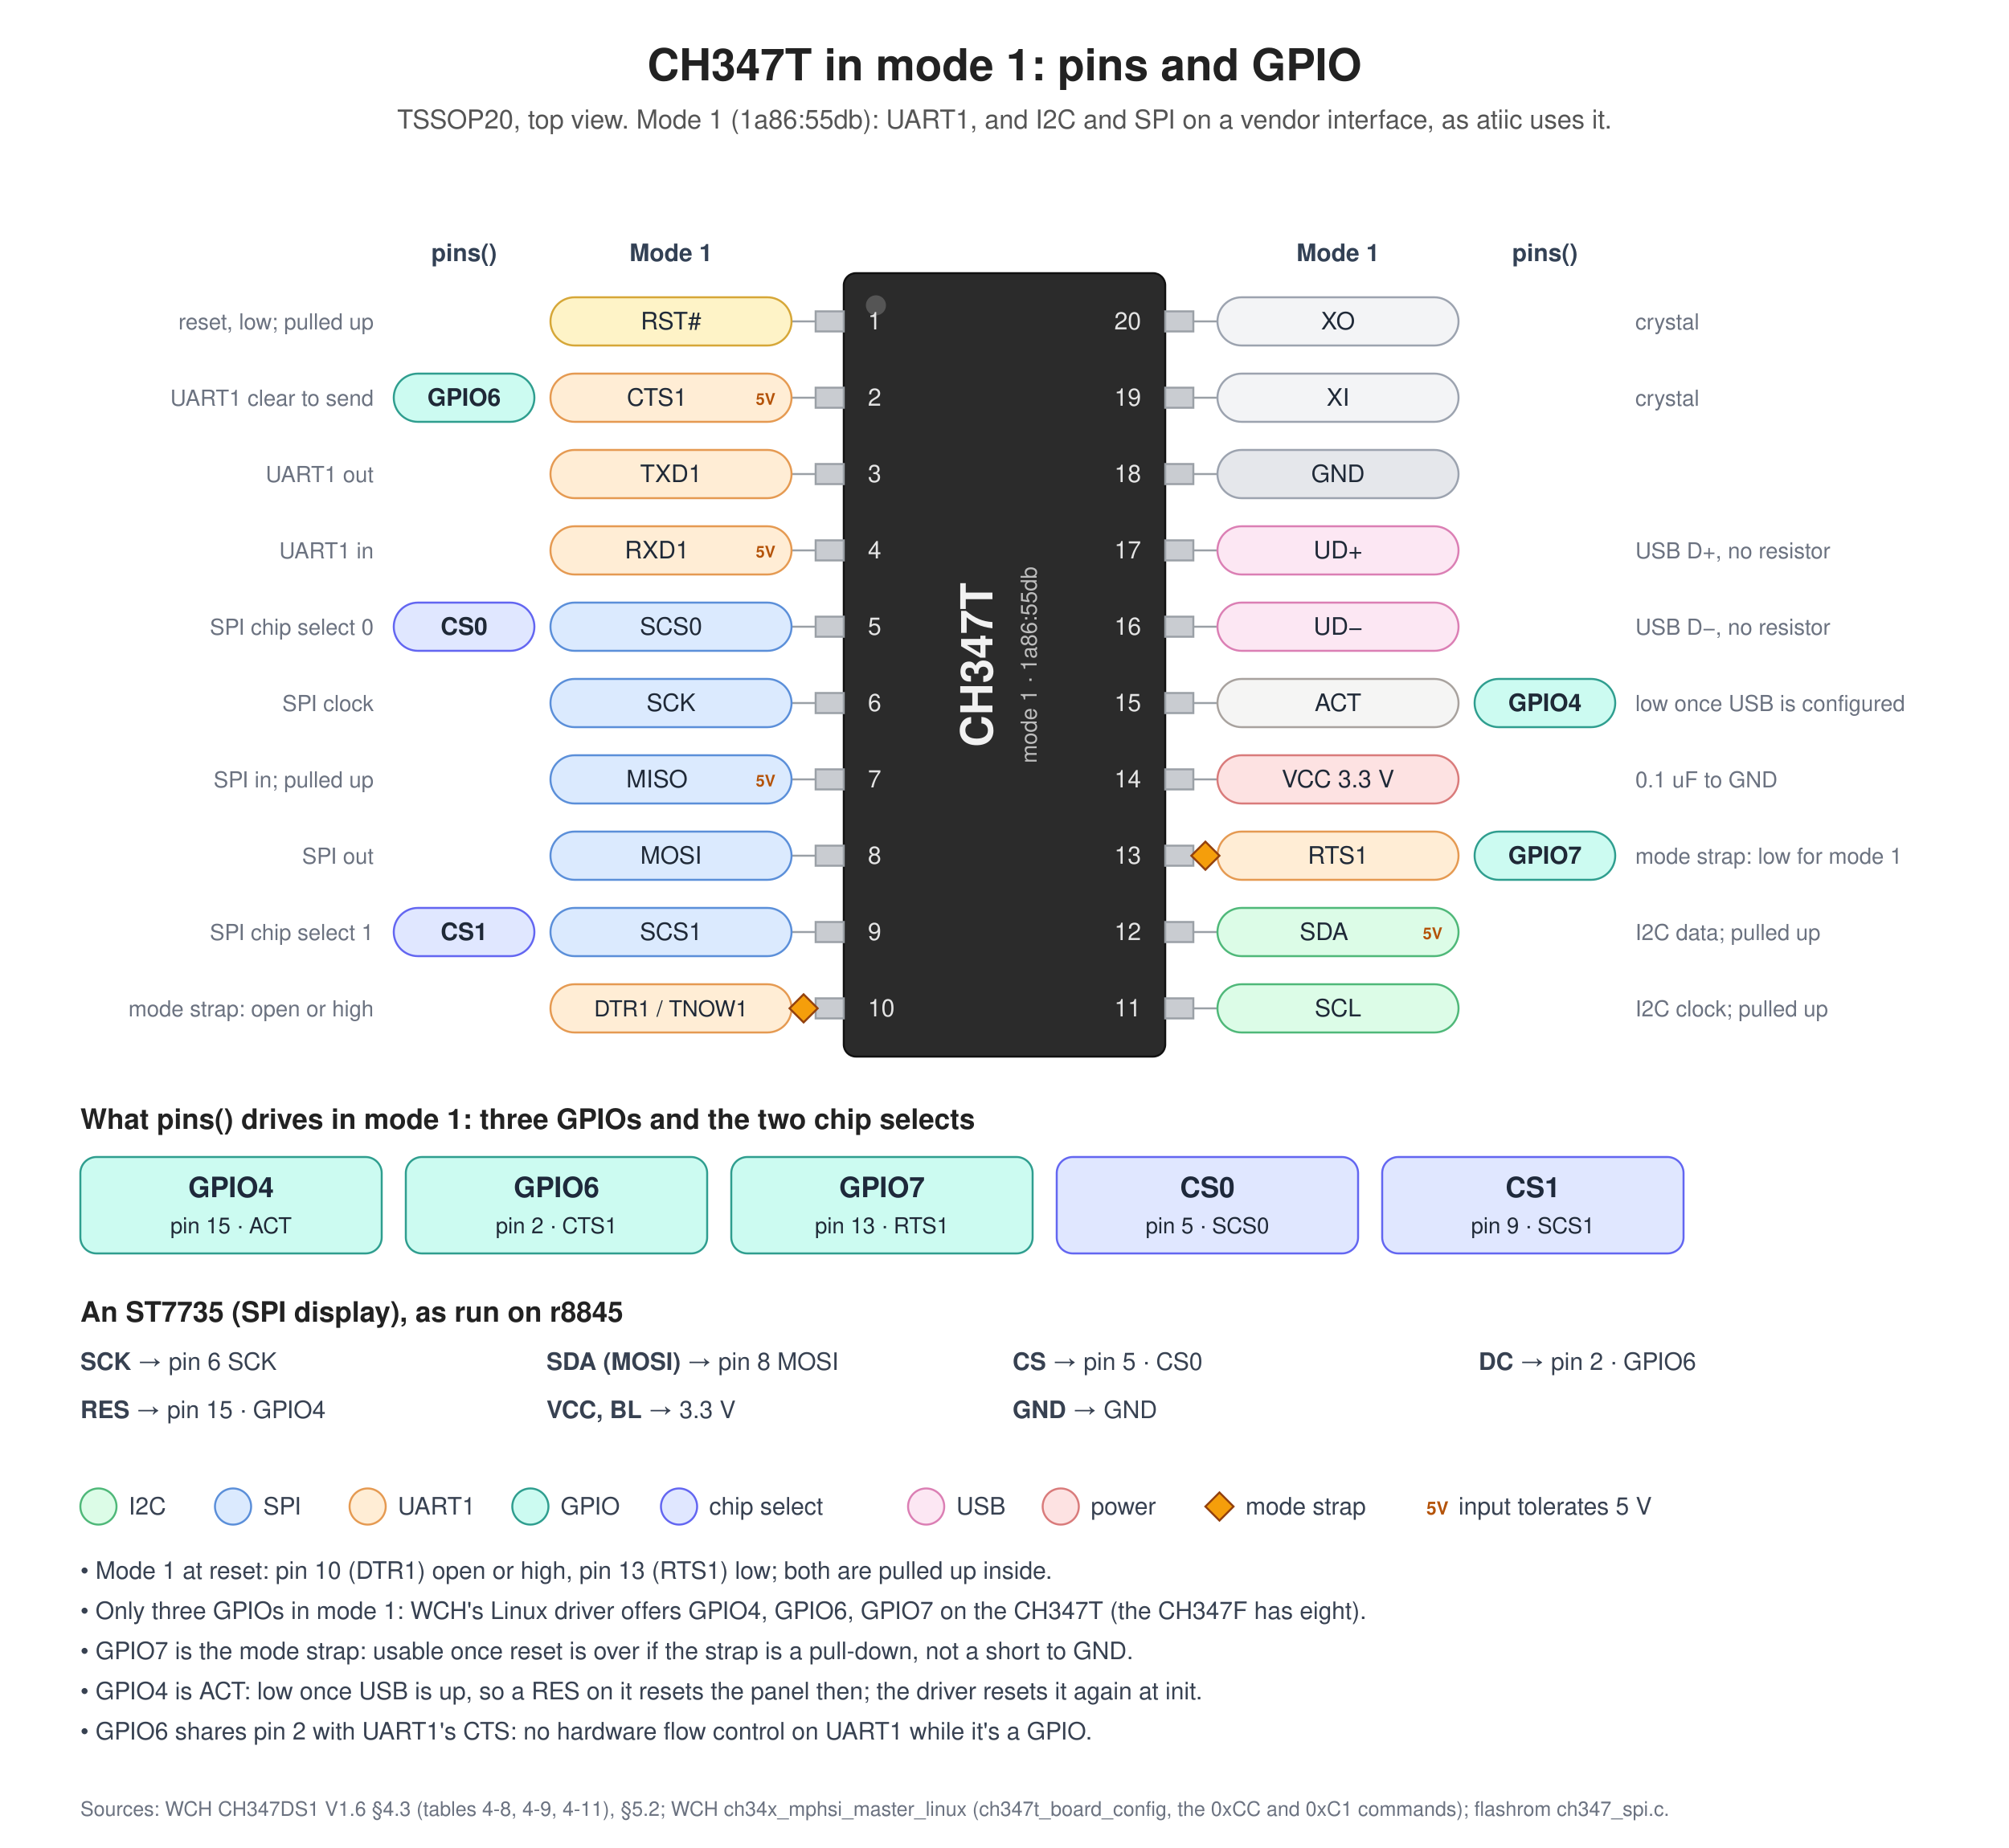
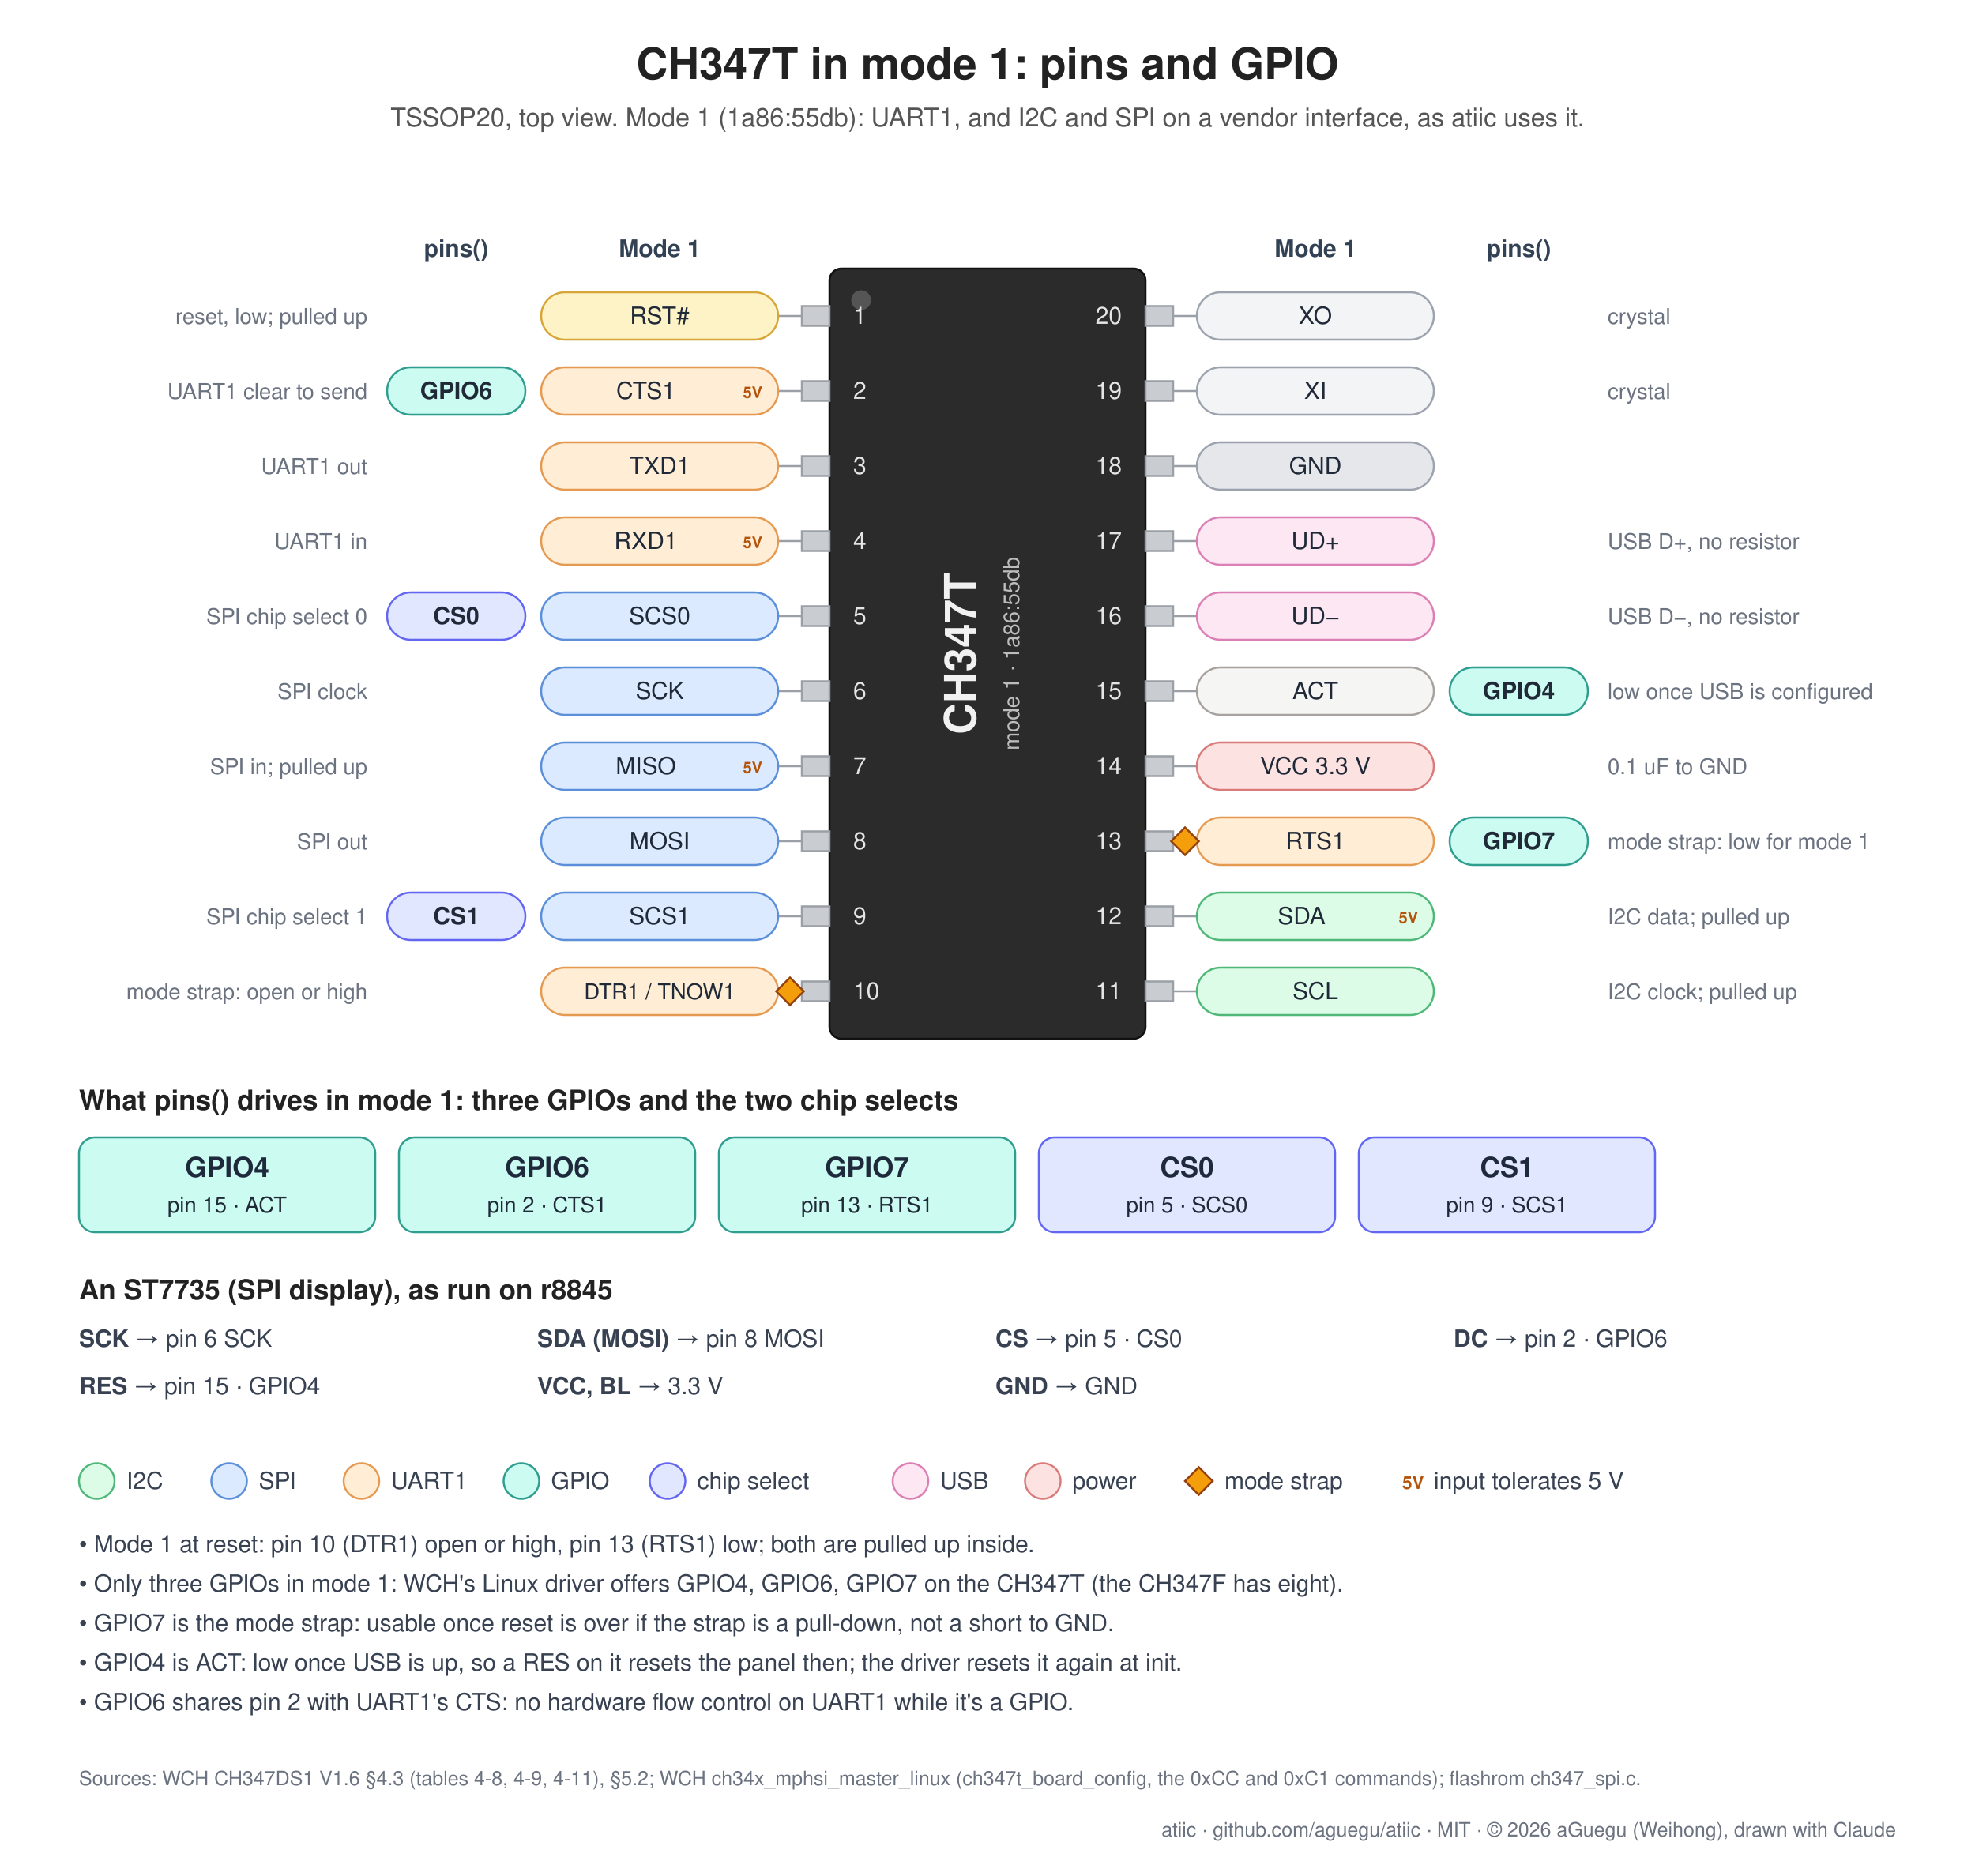
- <svg xmlns="http://www.w3.org/2000/svg" viewBox="0 0 1000 920" width="1000" height="920" font-family="Helvetica, Arial, sans-serif">
-   <rect width="1000" height="920" fill="#ffffff" />
+ <svg xmlns="http://www.w3.org/2000/svg" viewBox="0 0 1000 950" width="1000" height="950" font-family="Helvetica, Arial, sans-serif">
+   <rect width="1000" height="950" fill="#ffffff" />
  <text x="500.0" y="40" text-anchor="middle" font-size="22" font-weight="bold" fill="#222">CH347T in mode 1: pins and GPIO</text>
  <text x="500.0" y="64" text-anchor="middle" font-size="13" fill="#555">TSSOP20, top view. Mode 1 (1a86:55db): UART1, and I2C and SPI on a vendor interface, as atiic uses it.</text>
  <text x="334.0" y="130" text-anchor="middle" font-size="12" font-weight="bold" fill="#334155">Mode 1</text>
  <text x="231.0" y="130" text-anchor="middle" font-size="12" font-weight="bold" fill="#334155">pins()</text>
  <text x="666.0" y="130" text-anchor="middle" font-size="12" font-weight="bold" fill="#334155">Mode 1</text>
  <text x="769.0" y="130" text-anchor="middle" font-size="12" font-weight="bold" fill="#334155">pins()</text>
  <rect x="420" y="136" width="160" height="390" rx="6" fill="#2b2b2b" stroke="#111" />
  <circle cx="436" cy="152" r="5" fill="#555" />
  <text transform="translate(494.0 331.0) rotate(-90)" text-anchor="middle" font-size="22" font-weight="bold" fill="#f1f1f1">CH347T</text>
  <text transform="translate(516.0 331.0) rotate(-90)" text-anchor="middle" font-size="11" fill="#bdbdbd">mode 1 · 1a86:55db</text>
  <rect x="406" y="155" width="14" height="10" fill="#c9ccd1" stroke="#9aa0a6" />
  <text x="432" y="164" font-size="12" fill="#e5e5e5">1</text>
  <line x1="406" y1="160" x2="394" y2="160" stroke="#9aa0a6" />
  <rect x="274" y="148" width="120" height="24" rx="12" fill="#fef3c7" stroke="#d6a738" />
  <text x="334.0" y="164" text-anchor="middle" font-size="12" fill="#1f2937">RST#</text>
  <text x="186" y="164" text-anchor="end" font-size="11" fill="#6b7280">reset, low; pulled up</text>
  <rect x="406" y="193" width="14" height="10" fill="#c9ccd1" stroke="#9aa0a6" />
  <text x="432" y="202" font-size="12" fill="#e5e5e5">2</text>
  <line x1="406" y1="198" x2="394" y2="198" stroke="#9aa0a6" />
  <rect x="274" y="186" width="120" height="24" rx="12" fill="#ffedd5" stroke="#e59a52" />
  <text x="327.0" y="202" text-anchor="middle" font-size="12" fill="#1f2937">CTS1</text>
  <text x="386" y="201.5" text-anchor="end" font-size="8" font-weight="bold" fill="#b45309">5V</text>
  <rect x="196" y="186" width="70" height="24" rx="12" fill="#ccfbf1" stroke="#2f9e8f" />
  <text x="231.0" y="202" text-anchor="middle" font-size="12" font-weight="bold" fill="#1f2937">GPIO6</text>
  <text x="186" y="202" text-anchor="end" font-size="11" fill="#6b7280">UART1 clear to send</text>
  <rect x="406" y="231" width="14" height="10" fill="#c9ccd1" stroke="#9aa0a6" />
  <text x="432" y="240" font-size="12" fill="#e5e5e5">3</text>
  <line x1="406" y1="236" x2="394" y2="236" stroke="#9aa0a6" />
  <rect x="274" y="224" width="120" height="24" rx="12" fill="#ffedd5" stroke="#e59a52" />
  <text x="334.0" y="240" text-anchor="middle" font-size="12" fill="#1f2937">TXD1</text>
  <text x="186" y="240" text-anchor="end" font-size="11" fill="#6b7280">UART1 out</text>
  <rect x="406" y="269" width="14" height="10" fill="#c9ccd1" stroke="#9aa0a6" />
  <text x="432" y="278" font-size="12" fill="#e5e5e5">4</text>
  <line x1="406" y1="274" x2="394" y2="274" stroke="#9aa0a6" />
  <rect x="274" y="262" width="120" height="24" rx="12" fill="#ffedd5" stroke="#e59a52" />
  <text x="327.0" y="278" text-anchor="middle" font-size="12" fill="#1f2937">RXD1</text>
  <text x="386" y="277.5" text-anchor="end" font-size="8" font-weight="bold" fill="#b45309">5V</text>
  <text x="186" y="278" text-anchor="end" font-size="11" fill="#6b7280">UART1 in</text>
  <rect x="406" y="307" width="14" height="10" fill="#c9ccd1" stroke="#9aa0a6" />
  <text x="432" y="316" font-size="12" fill="#e5e5e5">5</text>
  <line x1="406" y1="312" x2="394" y2="312" stroke="#9aa0a6" />
  <rect x="274" y="300" width="120" height="24" rx="12" fill="#dbeafe" stroke="#5b8fd9" />
  <text x="334.0" y="316" text-anchor="middle" font-size="12" fill="#1f2937">SCS0</text>
  <rect x="196" y="300" width="70" height="24" rx="12" fill="#e0e7ff" stroke="#6366f1" />
  <text x="231.0" y="316" text-anchor="middle" font-size="12" font-weight="bold" fill="#1f2937">CS0</text>
  <text x="186" y="316" text-anchor="end" font-size="11" fill="#6b7280">SPI chip select 0</text>
  <rect x="406" y="345" width="14" height="10" fill="#c9ccd1" stroke="#9aa0a6" />
  <text x="432" y="354" font-size="12" fill="#e5e5e5">6</text>
  <line x1="406" y1="350" x2="394" y2="350" stroke="#9aa0a6" />
  <rect x="274" y="338" width="120" height="24" rx="12" fill="#dbeafe" stroke="#5b8fd9" />
  <text x="334.0" y="354" text-anchor="middle" font-size="12" fill="#1f2937">SCK</text>
  <text x="186" y="354" text-anchor="end" font-size="11" fill="#6b7280">SPI clock</text>
  <rect x="406" y="383" width="14" height="10" fill="#c9ccd1" stroke="#9aa0a6" />
  <text x="432" y="392" font-size="12" fill="#e5e5e5">7</text>
  <line x1="406" y1="388" x2="394" y2="388" stroke="#9aa0a6" />
  <rect x="274" y="376" width="120" height="24" rx="12" fill="#dbeafe" stroke="#5b8fd9" />
  <text x="327.0" y="392" text-anchor="middle" font-size="12" fill="#1f2937">MISO</text>
  <text x="386" y="391.5" text-anchor="end" font-size="8" font-weight="bold" fill="#b45309">5V</text>
  <text x="186" y="392" text-anchor="end" font-size="11" fill="#6b7280">SPI in; pulled up</text>
  <rect x="406" y="421" width="14" height="10" fill="#c9ccd1" stroke="#9aa0a6" />
  <text x="432" y="430" font-size="12" fill="#e5e5e5">8</text>
  <line x1="406" y1="426" x2="394" y2="426" stroke="#9aa0a6" />
  <rect x="274" y="414" width="120" height="24" rx="12" fill="#dbeafe" stroke="#5b8fd9" />
  <text x="334.0" y="430" text-anchor="middle" font-size="12" fill="#1f2937">MOSI</text>
  <text x="186" y="430" text-anchor="end" font-size="11" fill="#6b7280">SPI out</text>
  <rect x="406" y="459" width="14" height="10" fill="#c9ccd1" stroke="#9aa0a6" />
  <text x="432" y="468" font-size="12" fill="#e5e5e5">9</text>
  <line x1="406" y1="464" x2="394" y2="464" stroke="#9aa0a6" />
  <rect x="274" y="452" width="120" height="24" rx="12" fill="#dbeafe" stroke="#5b8fd9" />
  <text x="334.0" y="468" text-anchor="middle" font-size="12" fill="#1f2937">SCS1</text>
  <rect x="196" y="452" width="70" height="24" rx="12" fill="#e0e7ff" stroke="#6366f1" />
  <text x="231.0" y="468" text-anchor="middle" font-size="12" font-weight="bold" fill="#1f2937">CS1</text>
  <text x="186" y="468" text-anchor="end" font-size="11" fill="#6b7280">SPI chip select 1</text>
  <rect x="406" y="497" width="14" height="10" fill="#c9ccd1" stroke="#9aa0a6" />
  <text x="432" y="506" font-size="12" fill="#e5e5e5">10</text>
  <line x1="406" y1="502" x2="394" y2="502" stroke="#9aa0a6" />
  <rect x="274" y="490" width="120" height="24" rx="12" fill="#ffedd5" stroke="#e59a52" />
  <text x="334.0" y="506" text-anchor="middle" font-size="11" fill="#1f2937">DTR1 / TNOW1</text>
  <text x="186" y="506" text-anchor="end" font-size="11" fill="#6b7280">mode strap: open or high</text>
  <path d="M400 495 L407 502 L400 509 L393 502 Z" fill="#f59e0b" stroke="#92400e" />
  <rect x="580" y="497" width="14" height="10" fill="#c9ccd1" stroke="#9aa0a6" />
  <text x="568" y="506" text-anchor="end" font-size="12" fill="#e5e5e5">11</text>
  <line x1="594" y1="502" x2="606" y2="502" stroke="#9aa0a6" />
  <rect x="606" y="490" width="120" height="24" rx="12" fill="#dcfce7" stroke="#4fb879" />
  <text x="666.0" y="506" text-anchor="middle" font-size="12" fill="#1f2937">SCL</text>
  <text x="814" y="506" font-size="11" fill="#6b7280">I2C clock; pulled up</text>
  <rect x="580" y="459" width="14" height="10" fill="#c9ccd1" stroke="#9aa0a6" />
  <text x="568" y="468" text-anchor="end" font-size="12" fill="#e5e5e5">12</text>
  <line x1="594" y1="464" x2="606" y2="464" stroke="#9aa0a6" />
  <rect x="606" y="452" width="120" height="24" rx="12" fill="#dcfce7" stroke="#4fb879" />
  <text x="659.0" y="468" text-anchor="middle" font-size="12" fill="#1f2937">SDA</text>
  <text x="718" y="467.5" text-anchor="end" font-size="8" font-weight="bold" fill="#b45309">5V</text>
  <text x="814" y="468" font-size="11" fill="#6b7280">I2C data; pulled up</text>
  <rect x="580" y="421" width="14" height="10" fill="#c9ccd1" stroke="#9aa0a6" />
  <text x="568" y="430" text-anchor="end" font-size="12" fill="#e5e5e5">13</text>
  <line x1="594" y1="426" x2="606" y2="426" stroke="#9aa0a6" />
  <rect x="606" y="414" width="120" height="24" rx="12" fill="#ffedd5" stroke="#e59a52" />
  <text x="666.0" y="430" text-anchor="middle" font-size="12" fill="#1f2937">RTS1</text>
  <rect x="734" y="414" width="70" height="24" rx="12" fill="#ccfbf1" stroke="#2f9e8f" />
  <text x="769.0" y="430" text-anchor="middle" font-size="12" font-weight="bold" fill="#1f2937">GPIO7</text>
  <text x="814" y="430" font-size="11" fill="#6b7280">mode strap: low for mode 1</text>
  <path d="M600 419 L607 426 L600 433 L593 426 Z" fill="#f59e0b" stroke="#92400e" />
  <rect x="580" y="383" width="14" height="10" fill="#c9ccd1" stroke="#9aa0a6" />
  <text x="568" y="392" text-anchor="end" font-size="12" fill="#e5e5e5">14</text>
  <line x1="594" y1="388" x2="606" y2="388" stroke="#9aa0a6" />
  <rect x="606" y="376" width="120" height="24" rx="12" fill="#fde2e2" stroke="#d97b7b" />
  <text x="666.0" y="392" text-anchor="middle" font-size="12" fill="#1f2937">VCC 3.3 V</text>
  <text x="814" y="392" font-size="11" fill="#6b7280">0.1 uF to GND</text>
  <rect x="580" y="345" width="14" height="10" fill="#c9ccd1" stroke="#9aa0a6" />
  <text x="568" y="354" text-anchor="end" font-size="12" fill="#e5e5e5">15</text>
  <line x1="594" y1="350" x2="606" y2="350" stroke="#9aa0a6" />
  <rect x="606" y="338" width="120" height="24" rx="12" fill="#f5f5f4" stroke="#a8a29e" />
  <text x="666.0" y="354" text-anchor="middle" font-size="12" fill="#1f2937">ACT</text>
  <rect x="734" y="338" width="70" height="24" rx="12" fill="#ccfbf1" stroke="#2f9e8f" />
  <text x="769.0" y="354" text-anchor="middle" font-size="12" font-weight="bold" fill="#1f2937">GPIO4</text>
  <text x="814" y="354" font-size="11" fill="#6b7280">low once USB is configured</text>
  <rect x="580" y="307" width="14" height="10" fill="#c9ccd1" stroke="#9aa0a6" />
  <text x="568" y="316" text-anchor="end" font-size="12" fill="#e5e5e5">16</text>
  <line x1="594" y1="312" x2="606" y2="312" stroke="#9aa0a6" />
  <rect x="606" y="300" width="120" height="24" rx="12" fill="#fce7f3" stroke="#db7fb4" />
  <text x="666.0" y="316" text-anchor="middle" font-size="12" fill="#1f2937">UD−</text>
  <text x="814" y="316" font-size="11" fill="#6b7280">USB D−, no resistor</text>
  <rect x="580" y="269" width="14" height="10" fill="#c9ccd1" stroke="#9aa0a6" />
  <text x="568" y="278" text-anchor="end" font-size="12" fill="#e5e5e5">17</text>
  <line x1="594" y1="274" x2="606" y2="274" stroke="#9aa0a6" />
  <rect x="606" y="262" width="120" height="24" rx="12" fill="#fce7f3" stroke="#db7fb4" />
  <text x="666.0" y="278" text-anchor="middle" font-size="12" fill="#1f2937">UD+</text>
  <text x="814" y="278" font-size="11" fill="#6b7280">USB D+, no resistor</text>
  <rect x="580" y="231" width="14" height="10" fill="#c9ccd1" stroke="#9aa0a6" />
  <text x="568" y="240" text-anchor="end" font-size="12" fill="#e5e5e5">18</text>
  <line x1="594" y1="236" x2="606" y2="236" stroke="#9aa0a6" />
  <rect x="606" y="224" width="120" height="24" rx="12" fill="#e5e7eb" stroke="#9ca3af" />
  <text x="666.0" y="240" text-anchor="middle" font-size="12" fill="#1f2937">GND</text>
  <rect x="580" y="193" width="14" height="10" fill="#c9ccd1" stroke="#9aa0a6" />
  <text x="568" y="202" text-anchor="end" font-size="12" fill="#e5e5e5">19</text>
  <line x1="594" y1="198" x2="606" y2="198" stroke="#9aa0a6" />
  <rect x="606" y="186" width="120" height="24" rx="12" fill="#f3f4f6" stroke="#9ca3af" />
  <text x="666.0" y="202" text-anchor="middle" font-size="12" fill="#1f2937">XI</text>
  <text x="814" y="202" font-size="11" fill="#6b7280">crystal</text>
  <rect x="580" y="155" width="14" height="10" fill="#c9ccd1" stroke="#9aa0a6" />
  <text x="568" y="164" text-anchor="end" font-size="12" fill="#e5e5e5">20</text>
  <line x1="594" y1="160" x2="606" y2="160" stroke="#9aa0a6" />
  <rect x="606" y="148" width="120" height="24" rx="12" fill="#f3f4f6" stroke="#9ca3af" />
  <text x="666.0" y="164" text-anchor="middle" font-size="12" fill="#1f2937">XO</text>
  <text x="814" y="164" font-size="11" fill="#6b7280">crystal</text>
  <text x="40" y="562" font-size="14" font-weight="bold" fill="#222">What pins() drives in mode 1: three GPIOs and the two chip selects</text>
  <rect x="40" y="576" width="150" height="48" rx="8" fill="#ccfbf1" stroke="#2f9e8f" />
  <text x="115.0" y="596" text-anchor="middle" font-size="14" font-weight="bold" fill="#1e293b">GPIO4</text>
  <text x="115.0" y="614" text-anchor="middle" font-size="11" fill="#1f2937">pin 15 · ACT</text>
  <rect x="202" y="576" width="150" height="48" rx="8" fill="#ccfbf1" stroke="#2f9e8f" />
  <text x="277.0" y="596" text-anchor="middle" font-size="14" font-weight="bold" fill="#1e293b">GPIO6</text>
  <text x="277.0" y="614" text-anchor="middle" font-size="11" fill="#1f2937">pin 2 · CTS1</text>
  <rect x="364" y="576" width="150" height="48" rx="8" fill="#ccfbf1" stroke="#2f9e8f" />
  <text x="439.0" y="596" text-anchor="middle" font-size="14" font-weight="bold" fill="#1e293b">GPIO7</text>
  <text x="439.0" y="614" text-anchor="middle" font-size="11" fill="#1f2937">pin 13 · RTS1</text>
  <rect x="526" y="576" width="150" height="48" rx="8" fill="#e0e7ff" stroke="#6366f1" />
  <text x="601.0" y="596" text-anchor="middle" font-size="14" font-weight="bold" fill="#1e293b">CS0</text>
  <text x="601.0" y="614" text-anchor="middle" font-size="11" fill="#1f2937">pin 5 · SCS0</text>
  <rect x="688" y="576" width="150" height="48" rx="8" fill="#e0e7ff" stroke="#6366f1" />
  <text x="763.0" y="596" text-anchor="middle" font-size="14" font-weight="bold" fill="#1e293b">CS1</text>
  <text x="763.0" y="614" text-anchor="middle" font-size="11" fill="#1f2937">pin 9 · SCS1</text>
  <text x="40" y="658" font-size="14" font-weight="bold" fill="#222">An ST7735 (SPI display), as run on r8845</text>
  <text x="40" y="682" font-size="12" fill="#374151">
    <tspan font-weight="bold">SCK</tspan> → pin 6 SCK</text>
  <text x="272" y="682" font-size="12" fill="#374151">
    <tspan font-weight="bold">SDA (MOSI)</tspan> → pin 8 MOSI</text>
  <text x="504" y="682" font-size="12" fill="#374151">
    <tspan font-weight="bold">CS</tspan> → pin 5 · CS0</text>
  <text x="736" y="682" font-size="12" fill="#374151">
    <tspan font-weight="bold">DC</tspan> → pin 2 · GPIO6</text>
  <text x="40" y="706" font-size="12" fill="#374151">
    <tspan font-weight="bold">RES</tspan> → pin 15 · GPIO4</text>
  <text x="272" y="706" font-size="12" fill="#374151">
    <tspan font-weight="bold">VCC, BL</tspan> → 3.3 V</text>
  <text x="504" y="706" font-size="12" fill="#374151">
    <tspan font-weight="bold">GND</tspan> → GND</text>
  <rect x="40" y="741" width="18" height="18" rx="9" fill="#dcfce7" stroke="#4fb879" />
  <text x="64" y="754" font-size="12" fill="#374151">I2C</text>
  <rect x="107" y="741" width="18" height="18" rx="9" fill="#dbeafe" stroke="#5b8fd9" />
  <text x="131" y="754" font-size="12" fill="#374151">SPI</text>
  <rect x="174" y="741" width="18" height="18" rx="9" fill="#ffedd5" stroke="#e59a52" />
  <text x="198" y="754" font-size="12" fill="#374151">UART1</text>
  <rect x="255" y="741" width="18" height="18" rx="9" fill="#ccfbf1" stroke="#2f9e8f" />
  <text x="279" y="754" font-size="12" fill="#374151">GPIO</text>
  <rect x="329" y="741" width="18" height="18" rx="9" fill="#e0e7ff" stroke="#6366f1" />
  <text x="353" y="754" font-size="12" fill="#374151">chip select</text>
  <rect x="452" y="741" width="18" height="18" rx="9" fill="#fce7f3" stroke="#db7fb4" />
  <text x="476" y="754" font-size="12" fill="#374151">USB</text>
  <rect x="519" y="741" width="18" height="18" rx="9" fill="#fde2e2" stroke="#d97b7b" />
  <text x="543" y="754" font-size="12" fill="#374151">power</text>
  <path d="M607 743 L614 750 L607 757 L600 750 Z" fill="#f59e0b" stroke="#92400e" />
  <text x="620" y="754" font-size="12" fill="#374151">mode strap</text>
  <text x="710" y="754" font-size="9" font-weight="bold" fill="#b45309">5V</text>
  <text x="726" y="754" font-size="12" fill="#374151">input tolerates 5 V</text>
  <text x="40" y="786" font-size="12" fill="#374151">• Mode 1 at reset: pin 10 (DTR1) open or high, pin 13 (RTS1) low; both are pulled up inside.</text>
  <text x="40" y="806" font-size="12" fill="#374151">• Only three GPIOs in mode 1: WCH's Linux driver offers GPIO4, GPIO6, GPIO7 on the CH347T (the CH347F has eight).</text>
  <text x="40" y="826" font-size="12" fill="#374151">• GPIO7 is the mode strap: usable once reset is over if the strap is a pull-down, not a short to GND.</text>
  <text x="40" y="846" font-size="12" fill="#374151">• GPIO4 is ACT: low once USB is up, so a RES on it resets the panel then; the driver resets it again at init.</text>
  <text x="40" y="866" font-size="12" fill="#374151">• GPIO6 shares pin 2 with UART1's CTS: no hardware flow control on UART1 while it's a GPIO.</text>
  <text x="40" y="904" font-size="10" fill="#6b7280">Sources: WCH CH347DS1 V1.6 §4.3 (tables 4-8, 4-9, 4-11), §5.2; WCH ch34x_mphsi_master_linux (ch347t_board_config, the 0xCC and 0xC1 commands); flashrom ch347_spi.c.</text>
+   <text x="960" y="930" text-anchor="end" font-size="10" fill="#6b7280">atiic · github.com/aguegu/atiic · MIT · © 2026 aGuegu (Weihong), drawn with Claude</text>
</svg>
